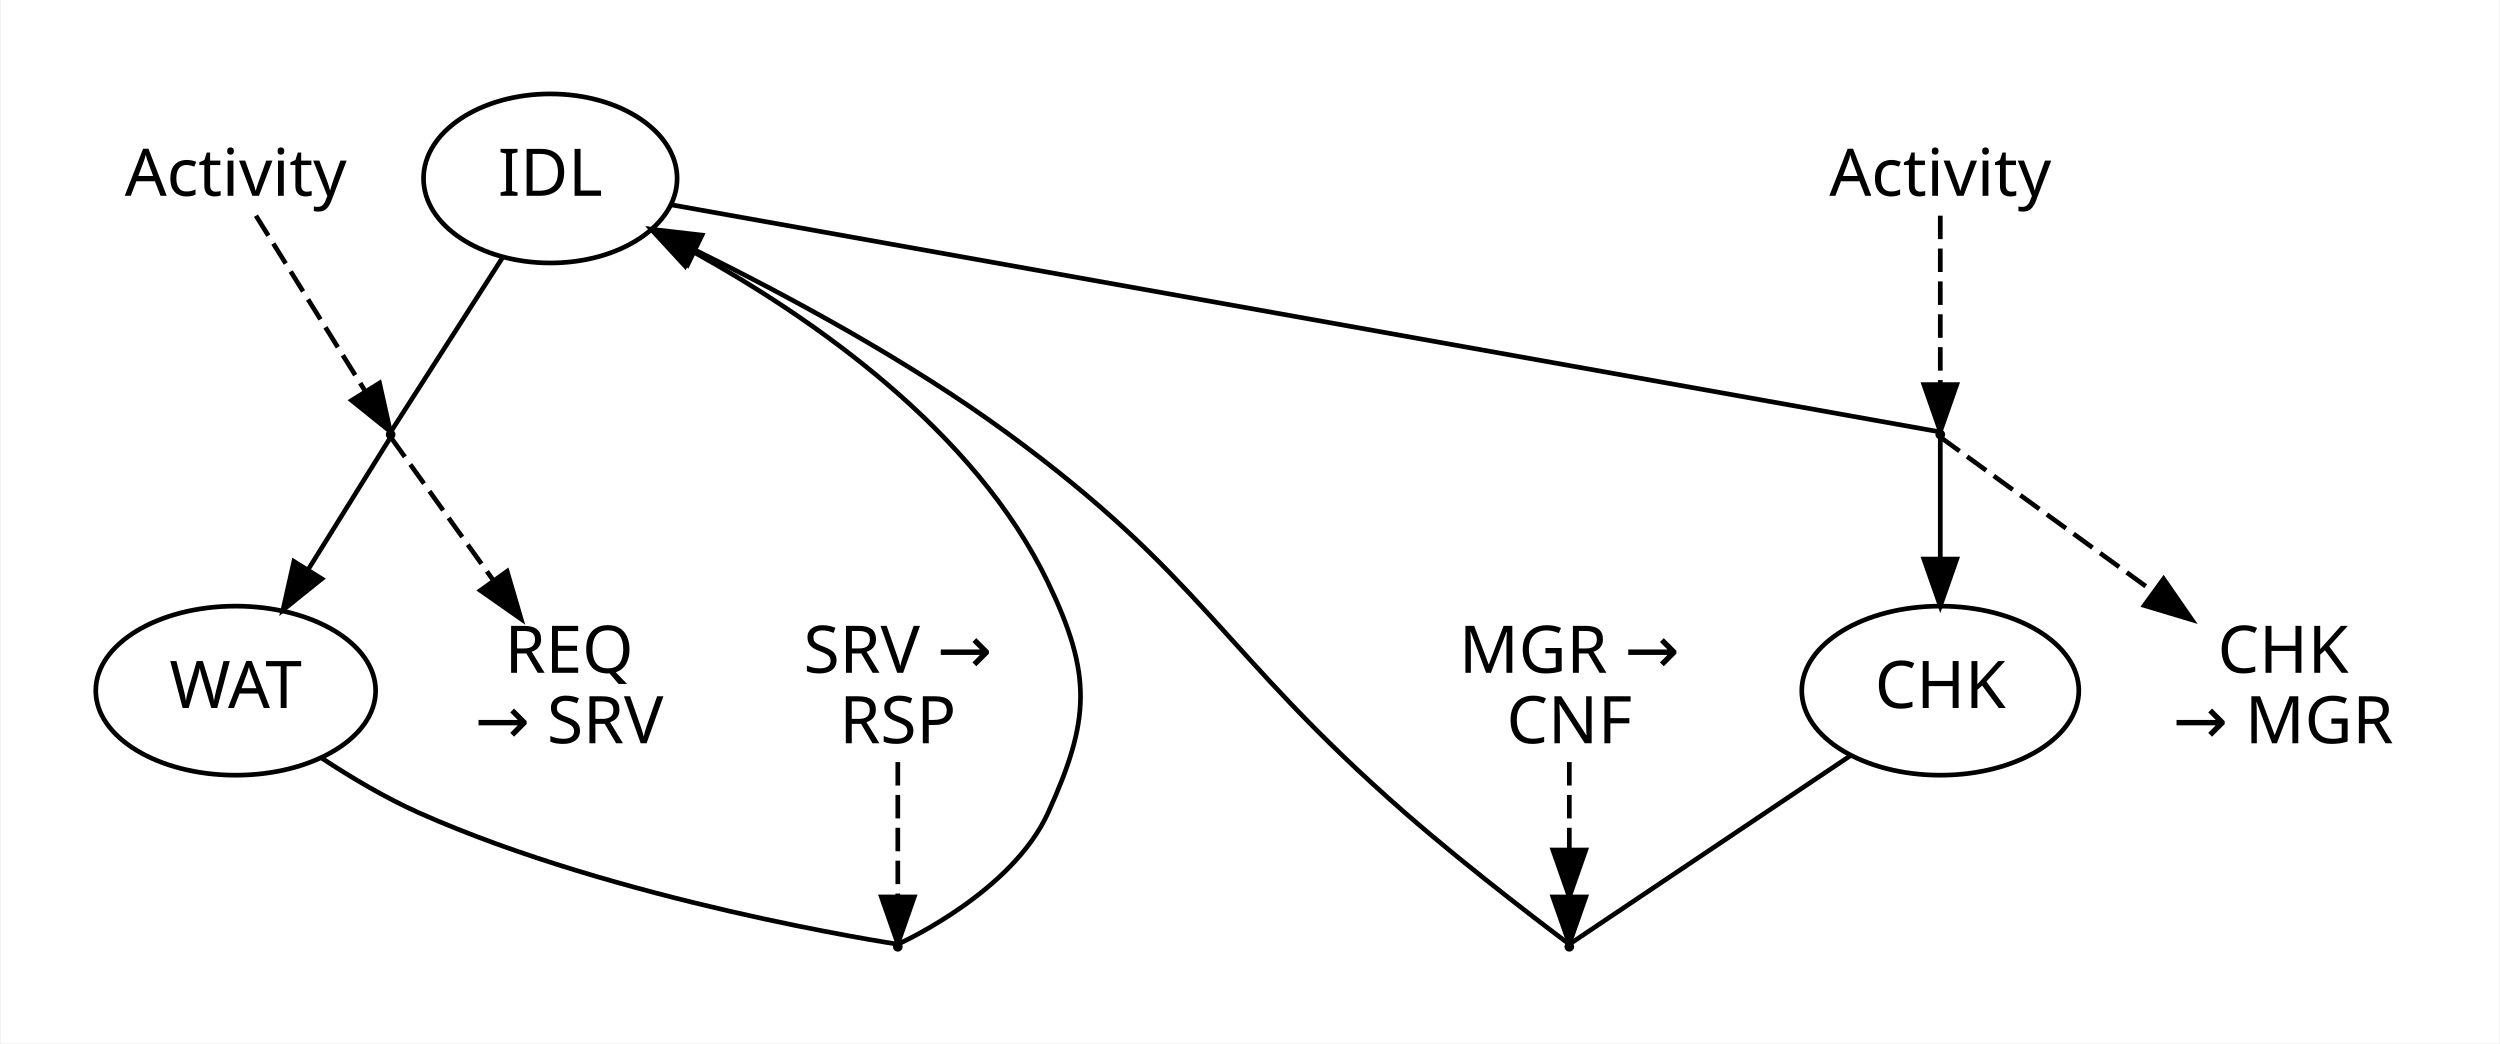
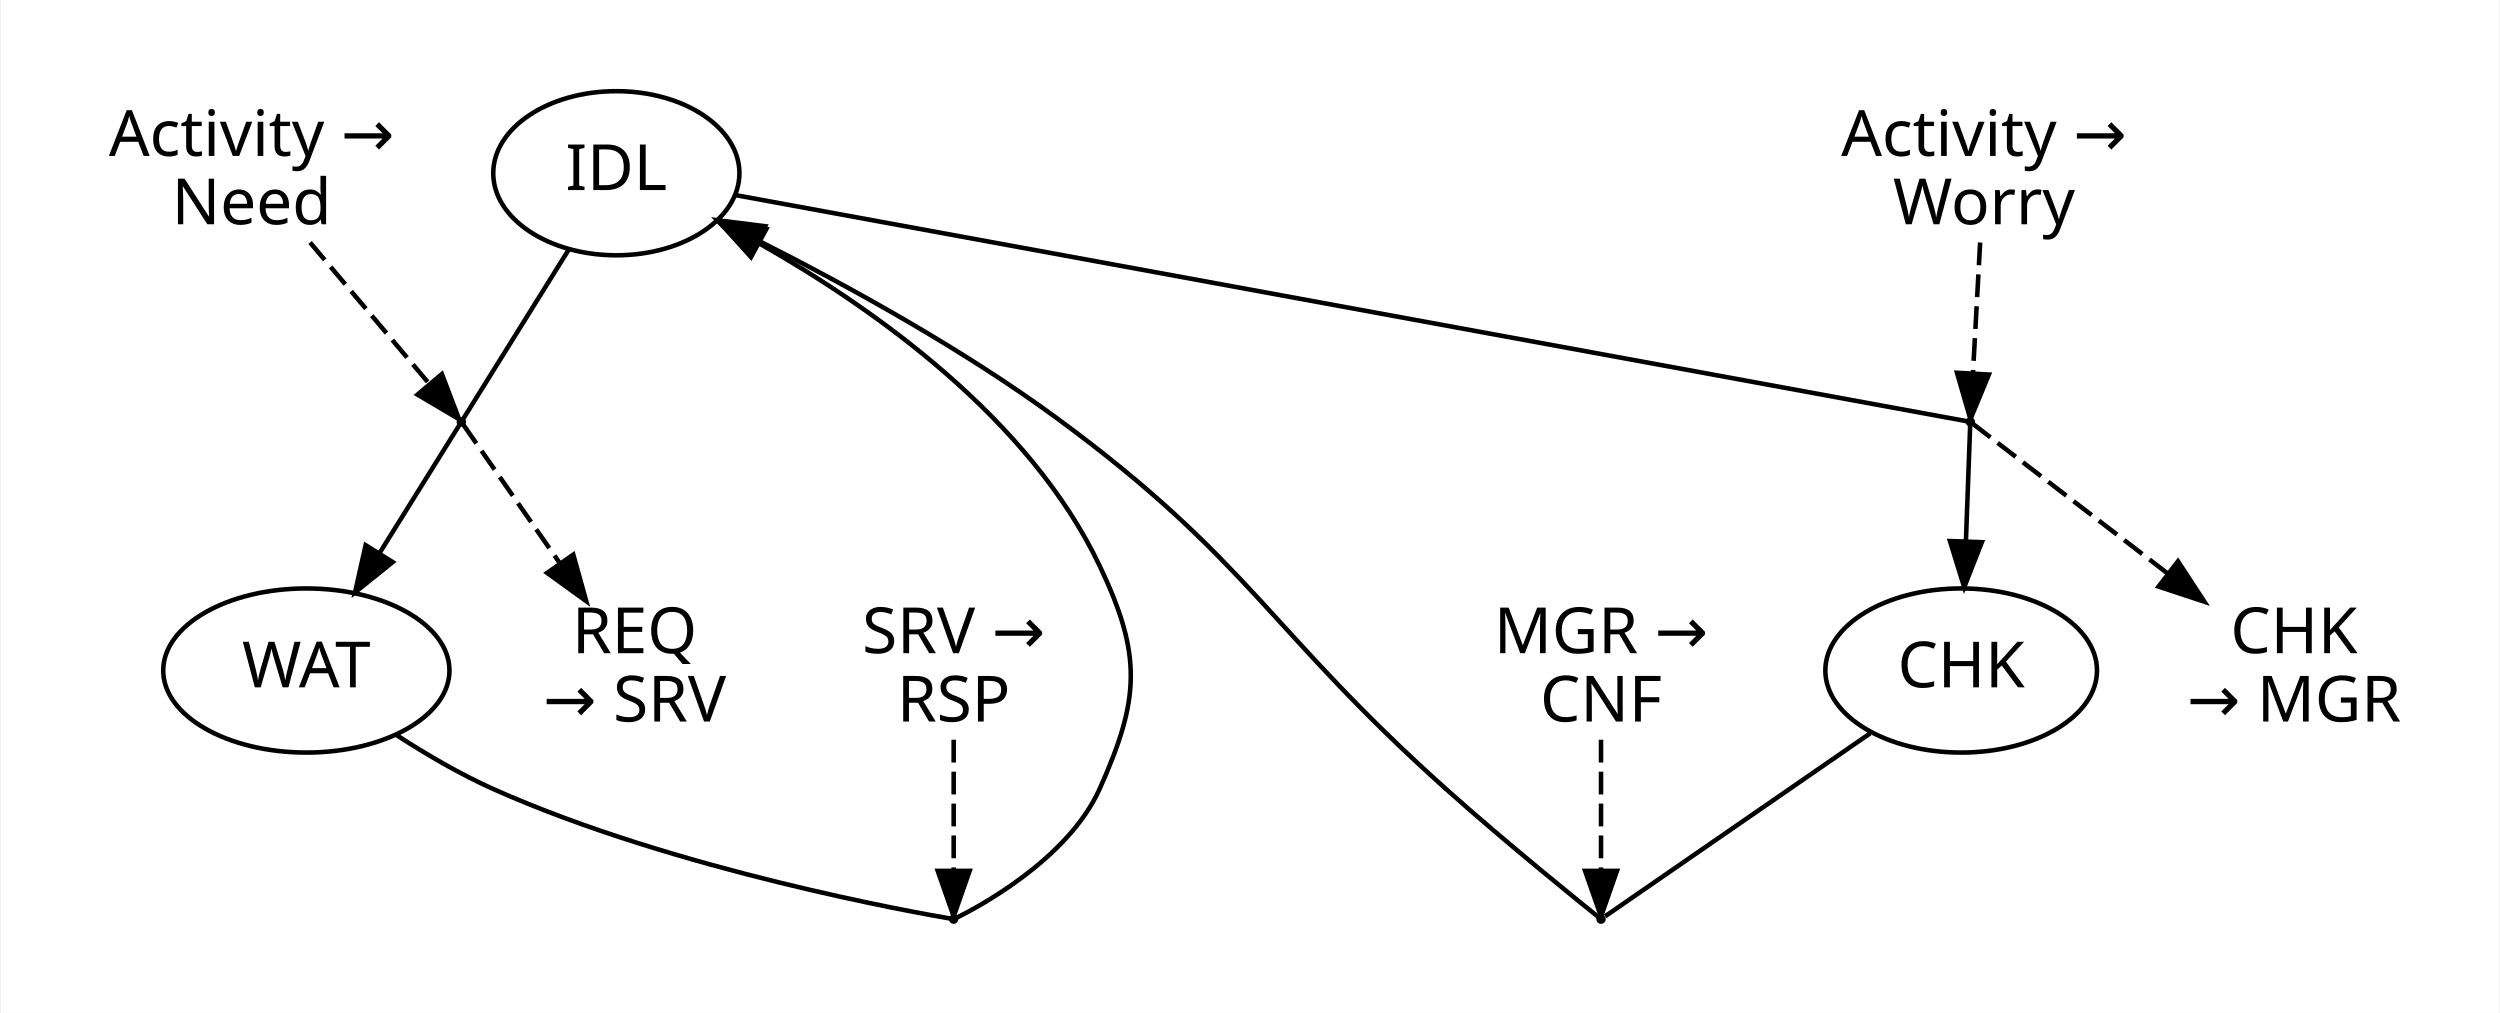
- <svg xmlns="http://www.w3.org/2000/svg" width="532pt" height="222pt" viewBox="0.00 0.00 532.00 222.16">
+ <svg xmlns="http://www.w3.org/2000/svg" width="548pt" height="222pt" viewBox="0.00 0.00 548.00 222.16">
  <g id="graph0" class="graph" transform="scale(1 1) rotate(0) translate(4 218.16)">
-     <polygon fill="white" stroke="transparent" points="-4,4 -4,-218.16 528,-218.16 528,4 -4,4" />
+     <polygon fill="#ffffff" stroke="transparent" points="-4,4 -4,-218.16 544,-218.16 544,4 -4,4" />
    <g id="clust1" class="cluster">
-       <polygon fill="none" stroke="white" points="8,-45.08 8,-206.16 148,-206.16 148,-45.08 8,-45.08" />
+       <polygon fill="none" stroke="#ffffff" points="8,-45.08 8,-206.16 166,-206.16 166,-45.08 8,-45.08" />
    </g>
    <g id="clust2" class="cluster">
-       <polygon fill="none" stroke="white" points="372,-45.08 372,-195.66 516,-195.66 516,-45.08 372,-45.08" />
+       <polygon fill="none" stroke="#ffffff" points="388,-45.08 388,-203.16 532,-203.16 532,-45.08 388,-45.08" />
    </g>
    <g id="clust3" class="cluster">
-       <polygon fill="none" stroke="white" points="156,-8 156,-94.08 218,-94.08 218,-8 156,-8" />
+       <polygon fill="none" stroke="#ffffff" points="174,-8 174,-94.08 236,-94.08 236,-8 174,-8" />
    </g>
    <g id="clust4" class="cluster">
-       <polygon fill="none" stroke="white" points="296,-8 296,-94.08 364,-94.08 364,-8 296,-8" />
+       <polygon fill="none" stroke="#ffffff" points="314,-8 314,-94.08 380,-94.08 380,-8 314,-8" />
    </g>
    <g id="node1" class="node">
-       <ellipse fill="none" stroke="black" cx="113" cy="-180.16" rx="27" ry="18" />
-       <text text-anchor="middle" x="113" y="-176.46" font-family="sans-serif" font-size="14.00">IDL</text>
+       <ellipse fill="none" stroke="#000000" cx="131" cy="-180.16" rx="27" ry="18" />
+       <text text-anchor="middle" x="131" y="-176.46" font-family="sans-serif" font-size="14.00" fill="#000000">IDL</text>
    </g>
    <g id="node3" class="node">
-       <ellipse fill="black" stroke="black" cx="79" cy="-125.62" rx="0.54" ry="0.54" />
+       <ellipse fill="#000000" stroke="#000000" cx="97" cy="-125.62" rx=".54" ry=".54" />
    </g>
    <g id="edge1" class="edge">
-       <path fill="none" stroke="black" d="M102.8,-163.26C93.1,-148.13 79.86,-127.5 79.04,-126.22" />
+       <path fill="none" stroke="#000000" d="M120.614,-163.5C111.553,-148.964 99.521,-129.664 97.345,-126.173" />
    </g>
    <g id="node7" class="node">
-       <ellipse fill="black" stroke="black" cx="409" cy="-125.62" rx="0.54" ry="0.54" />
+       <ellipse fill="#000000" stroke="#000000" cx="428" cy="-125.62" rx=".54" ry=".54" />
    </g>
    <g id="edge5" class="edge">
-       <path fill="none" stroke="black" d="M138.75,-174.55C209.64,-161.86 402.84,-127.26 408.86,-126.19" />
+       <path fill="none" stroke="#000000" d="M157.096,-175.368C227.305,-162.475 415.721,-127.875 427.429,-125.725" />
    </g>
    <g id="node2" class="node">
-       <ellipse fill="none" stroke="black" cx="46" cy="-71.08" rx="29.8" ry="18" />
-       <text text-anchor="middle" x="46" y="-67.38" font-family="sans-serif" font-size="14.00">WAT</text>
+       <ellipse fill="none" stroke="#000000" cx="63" cy="-71.08" rx="31.396" ry="18" />
+       <text text-anchor="middle" x="63" y="-67.38" font-family="sans-serif" font-size="14.00" fill="#000000">WAT</text>
    </g>
    <g id="node10" class="node">
-       <ellipse fill="black" stroke="black" cx="187" cy="-16.54" rx="0.54" ry="0.54" />
+       <ellipse fill="#000000" stroke="#000000" cx="205" cy="-16.54" rx=".54" ry=".54" />
    </g>
    <g id="edge9" class="edge">
-       <path fill="none" stroke="black" d="M64.39,-56.67C70.7,-52.52 77.95,-48.22 85,-45.08 127.27,-26.25 185.16,-17.36 186.96,-17.09" />
+       <path fill="none" stroke="#000000" d="M82.786,-56.906C89.317,-52.677 96.766,-48.313 104,-45.08 143.926,-27.237 197.76,-17.766 204.334,-16.651" />
    </g>
    <g id="edge2" class="edge">
-       <path fill="none" stroke="black" d="M78.91,-124.93C77.93,-123.36 69.56,-109.92 61.5,-96.98" />
-       <polygon fill="black" stroke="black" points="64.33,-94.9 56.07,-88.26 58.39,-98.6 64.33,-94.9" />
+       <path fill="none" stroke="#000000" d="M96.618,-125.007C94.81,-122.107 86.875,-109.378 79.168,-97.016" />
+       <polygon fill="#000000" stroke="#000000" points="81.948,-94.859 73.688,-88.225 76.008,-98.562 81.948,-94.859" />
    </g>
    <g id="node5" class="node">
-       <text text-anchor="middle" x="117" y="-74.88" font-family="sans-serif" font-size="14.00">REQ</text>
-       <text text-anchor="middle" x="117" y="-59.88" font-family="sans-serif" font-size="14.00">→ SRV</text>
+       <text text-anchor="middle" x="135" y="-74.88" font-family="sans-serif" font-size="14.00" fill="#000000">REQ</text>
+       <text text-anchor="middle" x="135" y="-59.88" font-family="sans-serif" font-size="14.00" fill="#000000">→ SRV</text>
    </g>
    <g id="edge4" class="edge">
-       <path fill="none" stroke="black" stroke-dasharray="5,2" d="M79.11,-124.93C80.31,-123.26 91.14,-108.14 100.92,-94.5" />
-       <polygon fill="black" stroke="black" points="103.8,-96.5 106.78,-86.34 98.11,-92.42 103.8,-96.5" />
+       <path fill="none" stroke="#000000" stroke-dasharray="5,2" d="M97.427,-125.007C99.581,-121.916 109.512,-107.662 118.623,-94.585" />
+       <polygon fill="#000000" stroke="#000000" points="121.557,-96.496 124.402,-86.291 115.814,-92.495 121.557,-96.496" />
    </g>
    <g id="node4" class="node">
-       <text text-anchor="middle" x="46" y="-176.46" font-family="sans-serif" font-size="14.00">Activity</text>
+       <text text-anchor="middle" x="51" y="-183.96" font-family="sans-serif" font-size="14.00" fill="#000000">Activity →</text>
+       <text text-anchor="middle" x="51" y="-168.96" font-family="sans-serif" font-size="14.00" fill="#000000">Need</text>
    </g>
    <g id="edge3" class="edge">
-       <path fill="none" stroke="black" stroke-dasharray="5,2" d="M50.31,-172.23C56.27,-162.66 67.02,-145.4 73.53,-134.94" />
-       <polygon fill="black" stroke="black" points="76.63,-136.59 78.94,-126.25 70.69,-132.89 76.63,-136.59" />
+       <path fill="none" stroke="#000000" stroke-dasharray="5,2" d="M63.814,-164.968C72.294,-154.913 83.09,-142.113 90.023,-133.892" />
+       <polygon fill="#000000" stroke="#000000" points="92.733,-136.108 96.505,-126.207 87.382,-131.595 92.733,-136.108" />
    </g>
    <g id="node6" class="node">
-       <ellipse fill="none" stroke="black" cx="409" cy="-71.08" rx="29.5" ry="18" />
-       <text text-anchor="middle" x="409" y="-67.38" font-family="sans-serif" font-size="14.00">CHK</text>
+       <ellipse fill="none" stroke="#000000" cx="426" cy="-71.08" rx="29.795" ry="18" />
+       <text text-anchor="middle" x="426" y="-67.38" font-family="sans-serif" font-size="14.00" fill="#000000">CHK</text>
    </g>
    <g id="node12" class="node">
-       <ellipse fill="black" stroke="black" cx="330" cy="-16.54" rx="0.54" ry="0.54" />
+       <ellipse fill="#000000" stroke="#000000" cx="347" cy="-16.54" rx=".54" ry=".54" />
    </g>
    <g id="edge12" class="edge">
-       <path fill="none" stroke="black" d="M389.88,-57.25C367.23,-42.05 332.27,-18.6 330.11,-17.15" />
+       <path fill="none" stroke="#000000" d="M406.065,-57.317C384.856,-42.675 353.579,-21.082 347.901,-17.162" />
    </g>
    <g id="edge6" class="edge">
-       <path fill="none" stroke="black" d="M409,-124.93C409,-123.45 409,-111.4 409,-99.18" />
-       <polygon fill="black" stroke="black" points="412.5,-99.1 409,-89.1 405.5,-99.1 412.5,-99.1" />
+       <path fill="none" stroke="#000000" d="M427.978,-125.007C427.878,-122.292 427.462,-110.962 427.038,-99.384" />
+       <polygon fill="#000000" stroke="#000000" points="430.534,-99.22 426.67,-89.355 423.539,-99.476 430.534,-99.22" />
    </g>
    <g id="node9" class="node">
-       <text text-anchor="middle" x="482" y="-74.88" font-family="sans-serif" font-size="14.00">CHK</text>
-       <text text-anchor="middle" x="482" y="-59.88" font-family="sans-serif" font-size="14.00">→ MGR</text>
+       <text text-anchor="middle" x="499" y="-74.88" font-family="sans-serif" font-size="14.00" fill="#000000">CHK</text>
+       <text text-anchor="middle" x="499" y="-59.88" font-family="sans-serif" font-size="14.00" fill="#000000">→ MGR</text>
    </g>
    <g id="edge8" class="edge">
-       <path fill="none" stroke="black" stroke-dasharray="5,2" d="M409.05,-125.04C410.32,-124.12 434.19,-106.79 454.28,-92.21" />
-       <polygon fill="black" stroke="black" points="456.55,-94.89 462.58,-86.18 452.43,-89.22 456.55,-94.89" />
+       <path fill="none" stroke="#000000" stroke-dasharray="5,2" d="M428.453,-125.272C431.792,-122.707 452.952,-106.453 471.235,-92.409" />
+       <polygon fill="#000000" stroke="#000000" points="473.56,-95.036 479.358,-86.168 469.296,-89.485 473.56,-95.036" />
    </g>
    <g id="node8" class="node">
-       <text text-anchor="middle" x="409" y="-176.46" font-family="sans-serif" font-size="14.00">Activity</text>
+       <text text-anchor="middle" x="431" y="-183.96" font-family="sans-serif" font-size="14.00" fill="#000000">Activity →</text>
+       <text text-anchor="middle" x="431" y="-168.96" font-family="sans-serif" font-size="14.00" fill="#000000">Worry</text>
    </g>
    <g id="edge7" class="edge">
-       <path fill="none" stroke="black" stroke-dasharray="5,2" d="M409,-172.23C409,-163.1 409,-146.96 409,-136.41" />
-       <polygon fill="black" stroke="black" points="412.5,-136.25 409,-126.25 405.5,-136.25 412.5,-136.25" />
+       <path fill="none" stroke="#000000" stroke-dasharray="5,2" d="M430.164,-164.968C429.661,-155.827 429.034,-144.418 428.584,-136.242" />
+       <polygon fill="#000000" stroke="#000000" points="432.076,-136 428.032,-126.207 425.087,-136.384 432.076,-136" />
    </g>
    <g id="edge10" class="edge">
-       <path fill="none" stroke="black" d="M187.07,-17.11C188.5,-17.76 211.44,-28.41 219,-45.08 228,-64.91 228.42,-74.44 219,-94.08 203.46,-126.48 168.89,-150.44 143.44,-164.54" />
-       <polygon fill="black" stroke="black" points="141.71,-161.49 134.53,-169.28 145,-167.67 141.71,-161.49" />
+       <path fill="none" stroke="#000000" d="M205.605,-16.83C209.395,-18.685 229.938,-29.319 237,-45.08 245.905,-64.954 246.362,-74.417 237,-94.08 221.661,-126.297 187.716,-150.386 162.347,-164.769" />
+       <polygon fill="#000000" stroke="#000000" points="160.543,-161.766 153.439,-169.625 163.894,-167.912 160.543,-161.766" />
    </g>
    <g id="node11" class="node">
-       <text text-anchor="middle" x="187" y="-74.88" font-family="sans-serif" font-size="14.00">SRV →</text>
-       <text text-anchor="middle" x="187" y="-59.88" font-family="sans-serif" font-size="14.00">RSP</text>
+       <text text-anchor="middle" x="205" y="-74.88" font-family="sans-serif" font-size="14.00" fill="#000000">SRV →</text>
+       <text text-anchor="middle" x="205" y="-59.88" font-family="sans-serif" font-size="14.00" fill="#000000">RSP</text>
    </g>
    <g id="edge11" class="edge">
-       <path fill="none" stroke="black" stroke-dasharray="5,2" d="M187,-55.88C187,-46.85 187,-35.37 187,-27.25" />
-       <polygon fill="black" stroke="black" points="190.5,-27.15 187,-17.15 183.5,-27.15 190.5,-27.15" />
+       <path fill="none" stroke="#000000" stroke-dasharray="5,2" d="M205,-55.888C205,-46.747 205,-35.338 205,-27.162" />
+       <polygon fill="#000000" stroke="#000000" points="208.5,-27.127 205,-17.127 201.5,-27.127 208.5,-27.127" />
    </g>
    <g id="edge13" class="edge">
-       <path fill="none" stroke="black" d="M329.94,-17.12C328.75,-18.01 309.53,-32.38 295,-45.08 255.69,-79.44 252.16,-95.36 210,-126.16 189.23,-141.34 163.61,-155.15 143.92,-164.87" />
-       <polygon fill="black" stroke="black" points="142.25,-161.79 134.77,-169.3 145.3,-168.09 142.25,-161.79" />
+       <path fill="none" stroke="#000000" d="M346.511,-16.931C343.422,-19.405 326.323,-33.156 313,-45.08 274.098,-79.898 270.035,-95.196 228,-126.16 207.329,-141.387 181.908,-155.387 162.276,-165.316" />
+       <polygon fill="#000000" stroke="#000000" points="160.548,-162.266 153.15,-169.85 163.663,-168.535 160.548,-162.266" />
    </g>
    <g id="node13" class="node">
-       <text text-anchor="middle" x="330" y="-74.88" font-family="sans-serif" font-size="14.00">MGR →</text>
-       <text text-anchor="middle" x="330" y="-59.88" font-family="sans-serif" font-size="14.00">CNF</text>
+       <text text-anchor="middle" x="347" y="-74.88" font-family="sans-serif" font-size="14.00" fill="#000000">MGR →</text>
+       <text text-anchor="middle" x="347" y="-59.88" font-family="sans-serif" font-size="14.00" fill="#000000">CNF</text>
    </g>
    <g id="edge14" class="edge">
-       <path fill="none" stroke="black" stroke-dasharray="5,2" d="M330,-55.88C330,-50.17 330,-43.49 330,-37.3" />
-       <polygon fill="black" stroke="black" points="333.5,-27.15 330,-17.15 326.5,-27.15 333.5,-27.15" />
-       <polygon fill="black" stroke="black" points="333.5,-37.15 330,-27.15 326.5,-37.15 333.5,-37.15" />
+       <path fill="none" stroke="#000000" stroke-dasharray="5,2" d="M347,-55.888C347,-46.747 347,-35.338 347,-27.162" />
+       <polygon fill="#000000" stroke="#000000" points="350.5,-27.127 347,-17.127 343.5,-27.127 350.5,-27.127" />
    </g>
  </g>
</svg>
